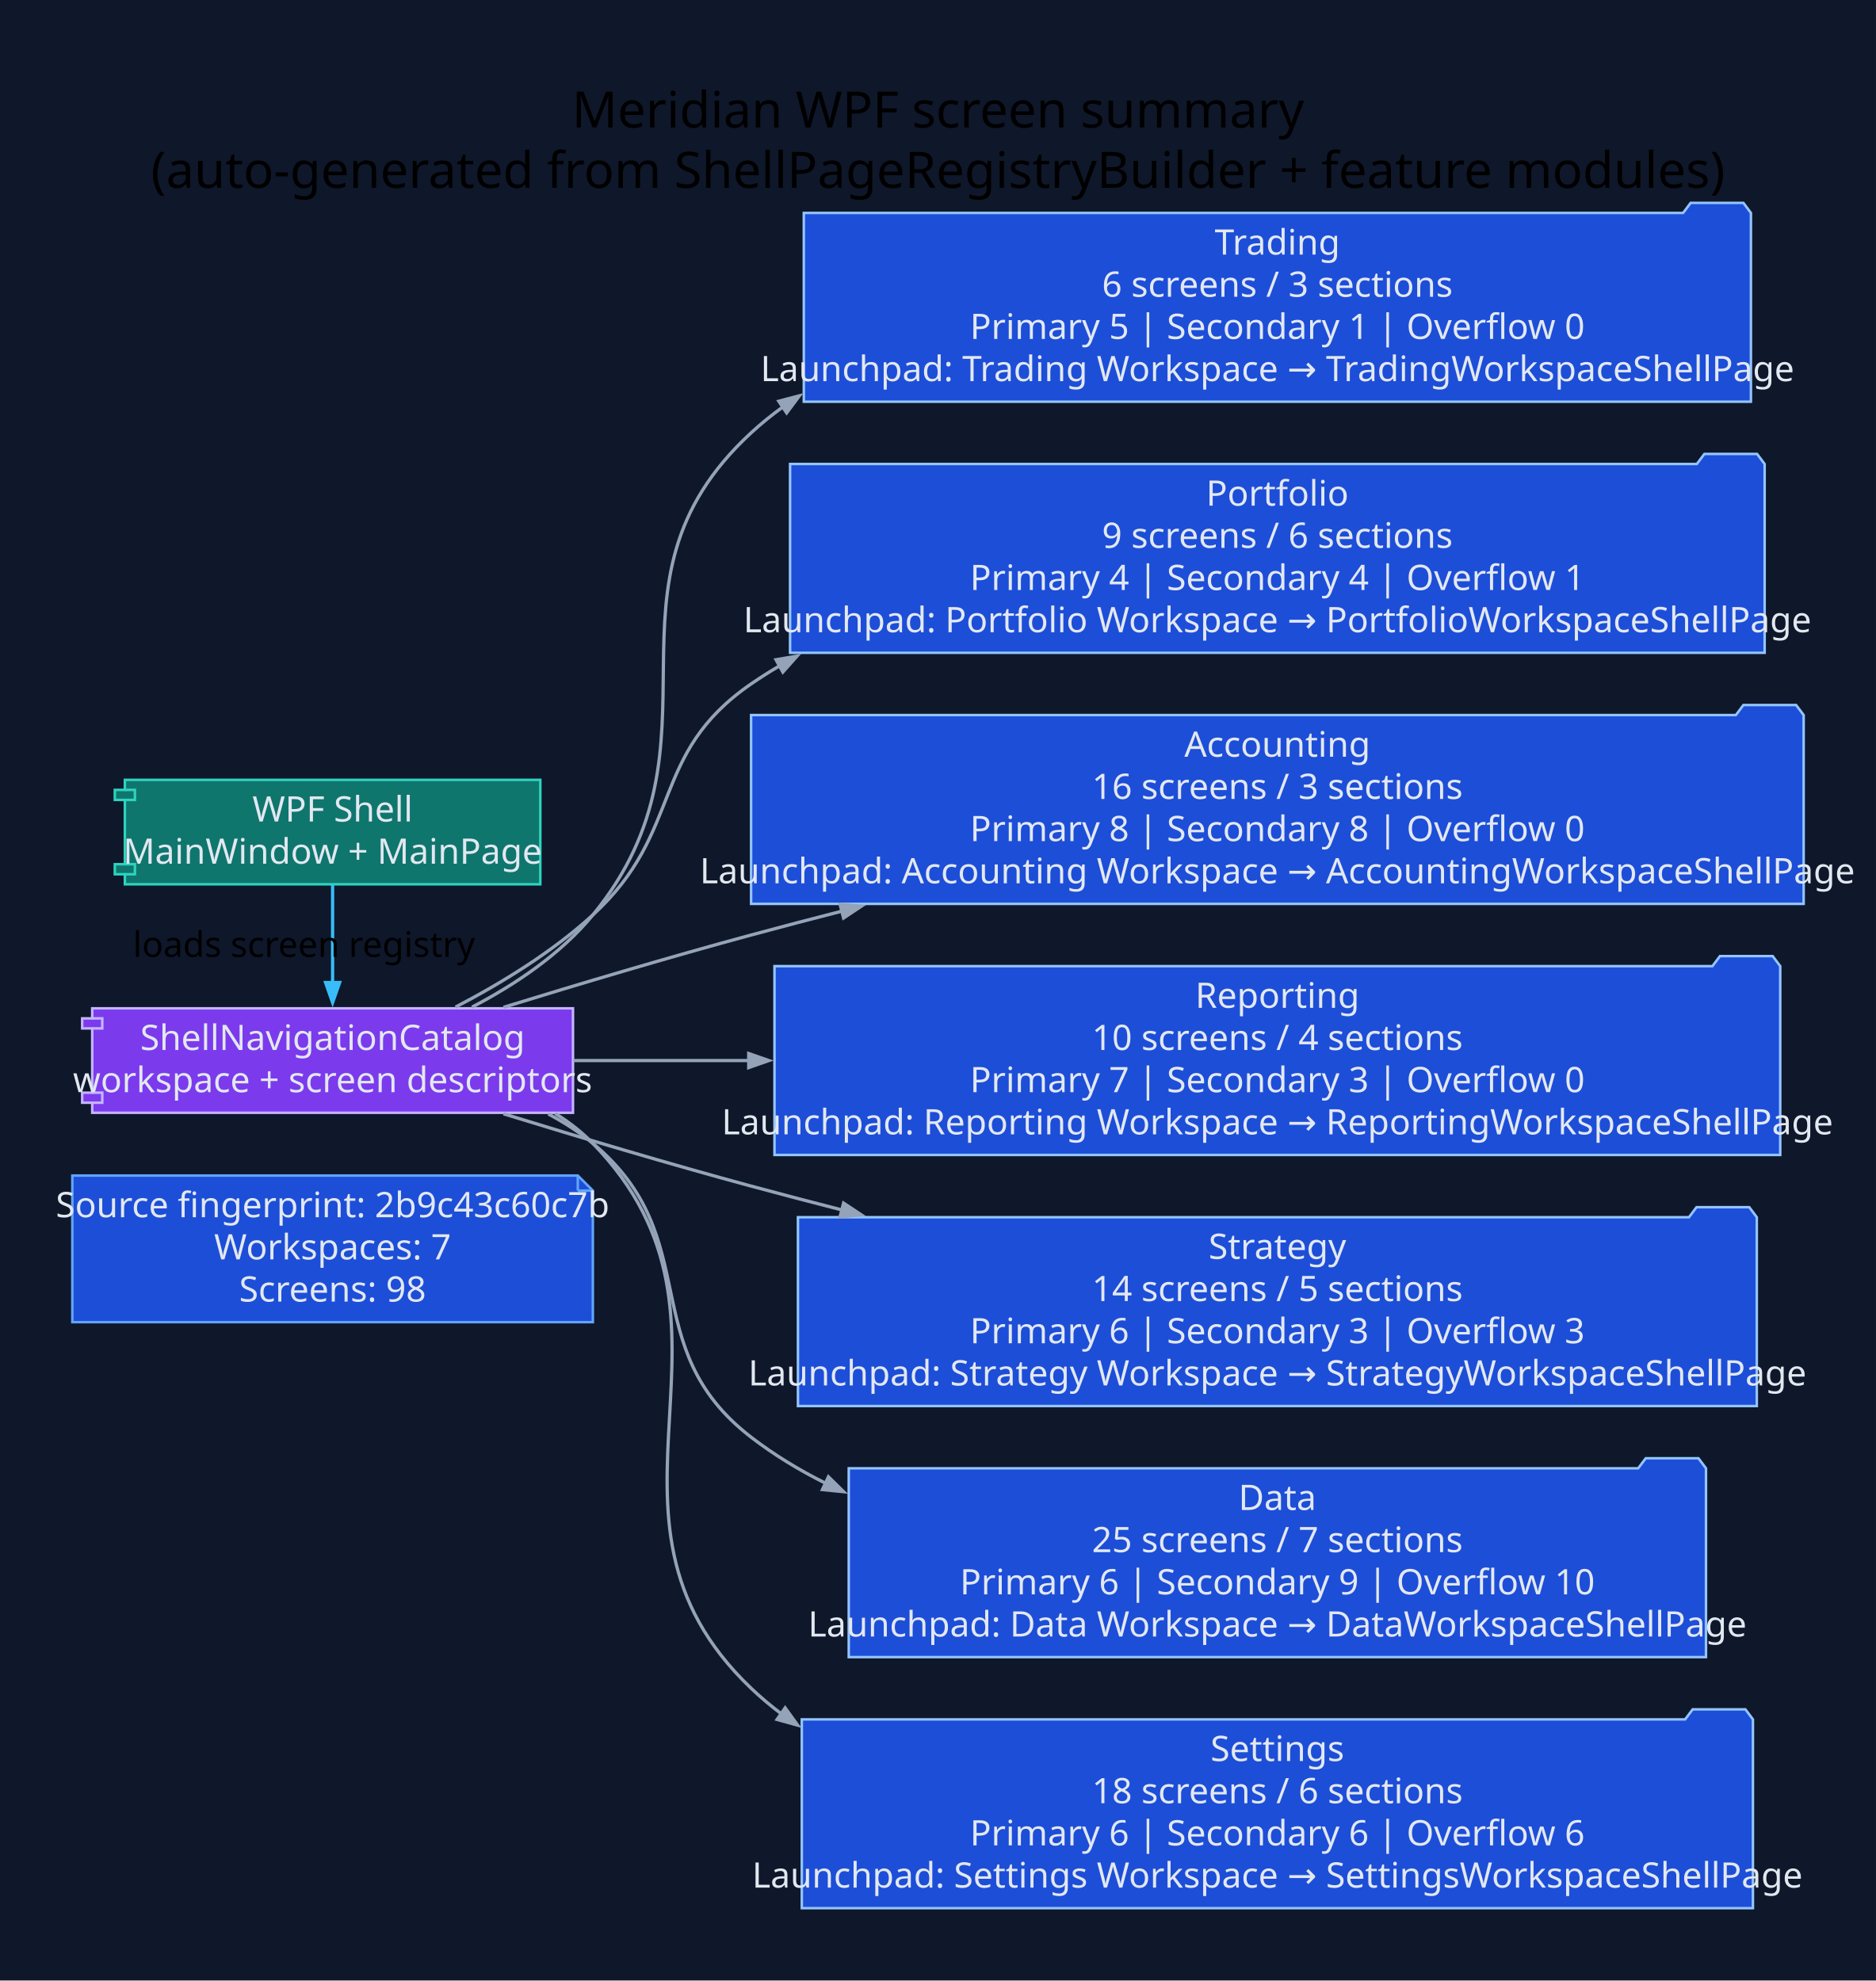
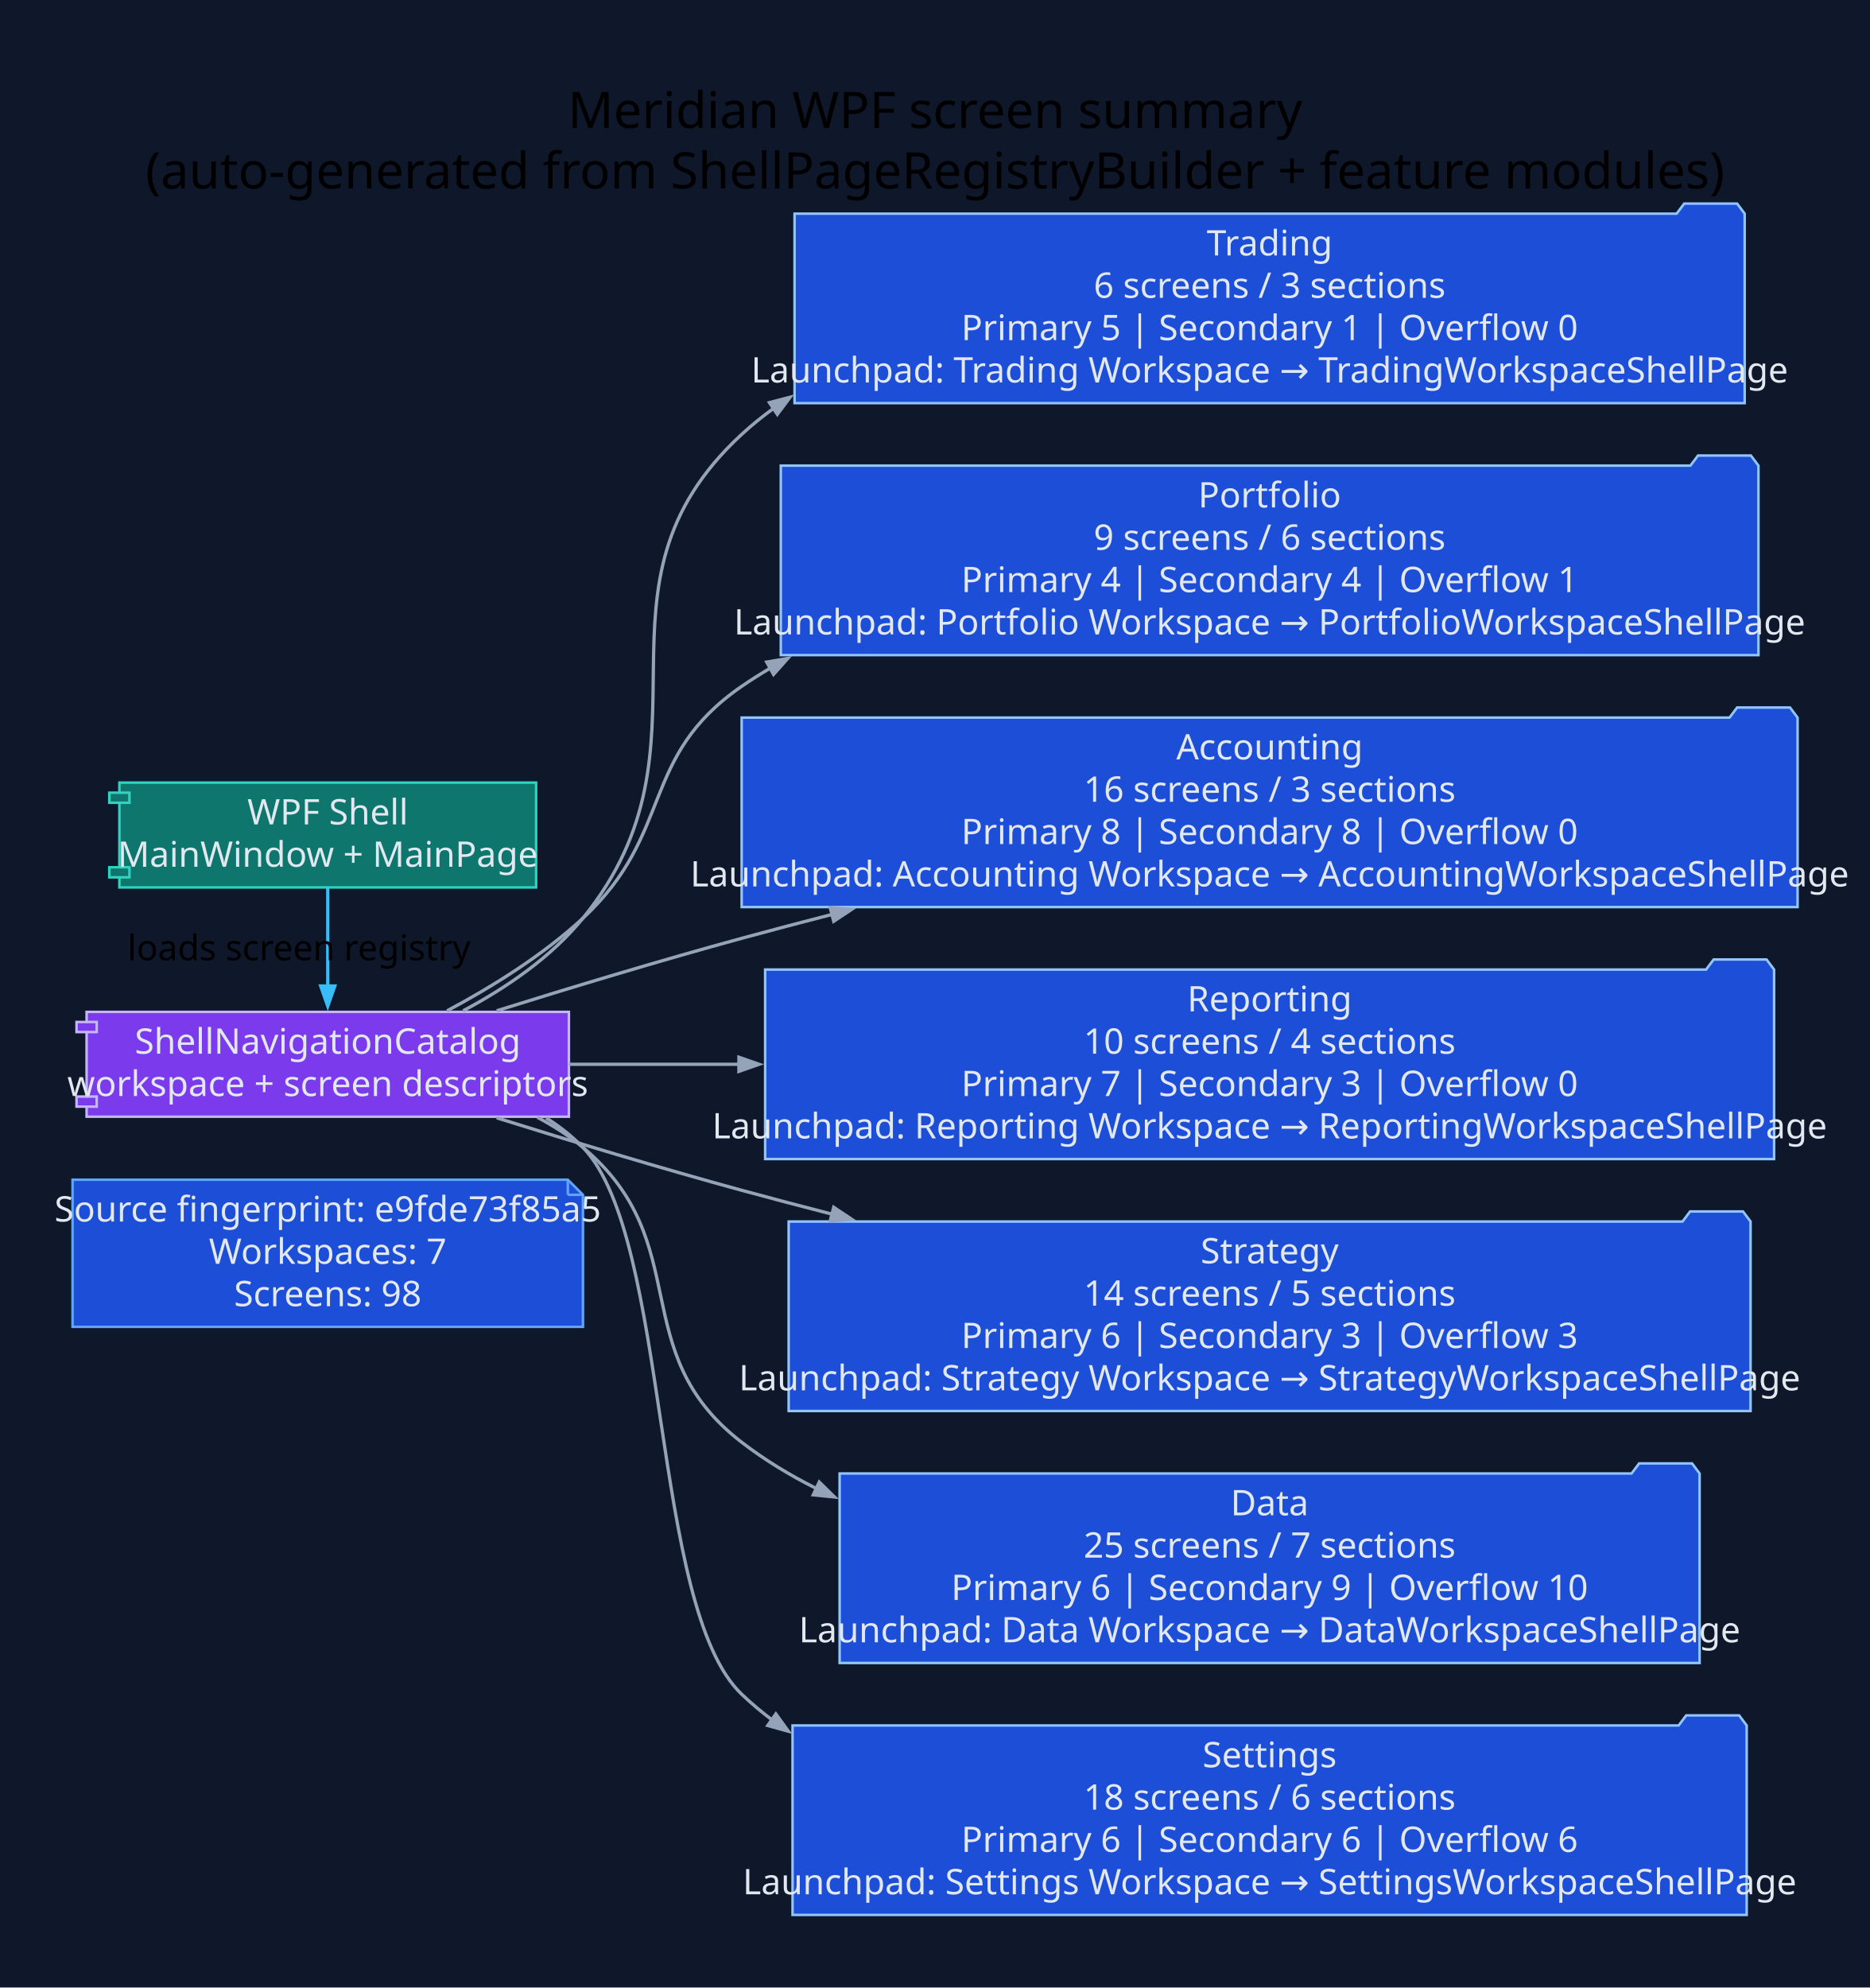
- <svg xmlns="http://www.w3.org/2000/svg" width="747pt" height="789pt" viewBox="0.00 0.00 747.00 789.00">
+ <svg xmlns="http://www.w3.org/2000/svg" width="742pt" height="789pt" viewBox="0.00 0.00 742.00 789.00">
  <g id="graph0" class="graph" transform="scale(1 1) rotate(0) translate(28.8 760)">
-     <polygon fill="#0f172a" stroke="none" points="-28.8,28.8 -28.8,-760 718.22,-760 718.22,28.8 -28.8,28.8" />
-     <text xml:space="preserve" text-anchor="middle" x="344.71" y="-709.2" font-family="Segoe UI" font-size="20.00">Meridian WPF screen summary</text>
-     <text xml:space="preserve" text-anchor="middle" x="344.71" y="-685.2" font-family="Segoe UI" font-size="20.00">(auto-generated from ShellPageRegistryBuilder + feature modules)</text>
+     <polygon fill="#0f172a" stroke="none" points="-28.8,28.8 -28.8,-760 713.54,-760 713.54,28.8 -28.8,28.8" />
+     <text xml:space="preserve" text-anchor="middle" x="342.37" y="-709.2" font-family="Segoe UI" font-size="20.00">Meridian WPF screen summary</text>
+     <text xml:space="preserve" text-anchor="middle" x="342.37" y="-685.2" font-family="Segoe UI" font-size="20.00">(auto-generated from ShellPageRegistryBuilder + feature modules)</text>
    <g id="node1" class="node">
-       <polygon fill="#1d4ed8" stroke="#60a5fa" points="201.28,-291.8 0,-291.8 0,-233.4 207.28,-233.4 207.28,-285.8 201.28,-291.8" />
-       <polyline fill="none" stroke="#60a5fa" points="201.28,-291.8 201.28,-285.8" />
-       <polyline fill="none" stroke="#60a5fa" points="207.28,-285.8 201.28,-285.8" />
-       <text xml:space="preserve" text-anchor="middle" x="103.64" y="-275.2" font-family="Segoe UI" font-size="14.00" fill="#e2e8f0">Source fingerprint: 2b9c43c60c7b</text>
-       <text xml:space="preserve" text-anchor="middle" x="103.64" y="-258.4" font-family="Segoe UI" font-size="14.00" fill="#e2e8f0">Workspaces: 7</text>
-       <text xml:space="preserve" text-anchor="middle" x="103.64" y="-241.6" font-family="Segoe UI" font-size="14.00" fill="#e2e8f0">Screens: 98</text>
+       <polygon fill="#1d4ed8" stroke="#60a5fa" points="196.6,-291.8 0,-291.8 0,-233.4 202.6,-233.4 202.6,-285.8 196.6,-291.8" />
+       <polyline fill="none" stroke="#60a5fa" points="196.6,-291.8 196.6,-285.8" />
+       <polyline fill="none" stroke="#60a5fa" points="202.6,-285.8 196.6,-285.8" />
+       <text xml:space="preserve" text-anchor="middle" x="101.3" y="-275.2" font-family="Segoe UI" font-size="14.00" fill="#e2e8f0">Source fingerprint: e9fde73f85a5</text>
+       <text xml:space="preserve" text-anchor="middle" x="101.3" y="-258.4" font-family="Segoe UI" font-size="14.00" fill="#e2e8f0">Workspaces: 7</text>
+       <text xml:space="preserve" text-anchor="middle" x="101.3" y="-241.6" font-family="Segoe UI" font-size="14.00" fill="#e2e8f0">Screens: 98</text>
    </g>
    <g id="node2" class="node">
-       <polygon fill="#0f766e" stroke="#2dd4bf" points="186.35,-449.4 20.92,-449.4 20.92,-445.4 16.92,-445.4 16.92,-441.4 20.92,-441.4 20.92,-415.8 16.92,-415.8 16.92,-411.8 20.92,-411.8 20.92,-407.8 186.35,-407.8 186.35,-449.4" />
-       <polyline fill="none" stroke="#2dd4bf" points="20.92,-445.4 24.92,-445.4 24.92,-441.4 20.92,-441.4" />
-       <polyline fill="none" stroke="#2dd4bf" points="20.92,-415.8 24.92,-415.8 24.92,-411.8 20.92,-411.8" />
-       <text xml:space="preserve" text-anchor="middle" x="103.64" y="-432.8" font-family="Segoe UI" font-size="14.00" fill="#e2e8f0">WPF Shell</text>
-       <text xml:space="preserve" text-anchor="middle" x="103.64" y="-416" font-family="Segoe UI" font-size="14.00" fill="#e2e8f0">MainWindow + MainPage</text>
+       <polygon fill="#0f766e" stroke="#2dd4bf" points="184.01,-449.4 18.59,-449.4 18.59,-445.4 14.59,-445.4 14.59,-441.4 18.59,-441.4 18.59,-415.8 14.59,-415.8 14.59,-411.8 18.59,-411.8 18.59,-407.8 184.01,-407.8 184.01,-449.4" />
+       <polyline fill="none" stroke="#2dd4bf" points="18.59,-445.4 22.59,-445.4 22.59,-441.4 18.59,-441.4" />
+       <polyline fill="none" stroke="#2dd4bf" points="18.59,-415.8 22.59,-415.8 22.59,-411.8 18.59,-411.8" />
+       <text xml:space="preserve" text-anchor="middle" x="101.3" y="-432.8" font-family="Segoe UI" font-size="14.00" fill="#e2e8f0">WPF Shell</text>
+       <text xml:space="preserve" text-anchor="middle" x="101.3" y="-416" font-family="Segoe UI" font-size="14.00" fill="#e2e8f0">MainWindow + MainPage</text>
    </g>
    <g id="node3" class="node">
-       <polygon fill="#7c3aed" stroke="#c4b5fd" points="199.36,-358.4 7.92,-358.4 7.92,-354.4 3.92,-354.4 3.92,-350.4 7.92,-350.4 7.92,-324.8 3.92,-324.8 3.92,-320.8 7.92,-320.8 7.92,-316.8 199.36,-316.8 199.36,-358.4" />
-       <polyline fill="none" stroke="#c4b5fd" points="7.92,-354.4 11.92,-354.4 11.92,-350.4 7.92,-350.4" />
-       <polyline fill="none" stroke="#c4b5fd" points="7.92,-324.8 11.92,-324.8 11.92,-320.8 7.92,-320.8" />
-       <text xml:space="preserve" text-anchor="middle" x="103.64" y="-341.8" font-family="Segoe UI" font-size="14.00" fill="#e2e8f0">ShellNavigationCatalog</text>
-       <text xml:space="preserve" text-anchor="middle" x="103.64" y="-325" font-family="Segoe UI" font-size="14.00" fill="#e2e8f0">workspace + screen descriptors</text>
+       <polygon fill="#7c3aed" stroke="#c4b5fd" points="197.02,-358.4 5.58,-358.4 5.58,-354.4 1.58,-354.4 1.58,-350.4 5.58,-350.4 5.58,-324.8 1.58,-324.8 1.58,-320.8 5.58,-320.8 5.58,-316.8 197.02,-316.8 197.02,-358.4" />
+       <polyline fill="none" stroke="#c4b5fd" points="5.58,-354.4 9.58,-354.4 9.58,-350.4 5.58,-350.4" />
+       <polyline fill="none" stroke="#c4b5fd" points="5.58,-324.8 9.58,-324.8 9.58,-320.8 5.58,-320.8" />
+       <text xml:space="preserve" text-anchor="middle" x="101.3" y="-341.8" font-family="Segoe UI" font-size="14.00" fill="#e2e8f0">ShellNavigationCatalog</text>
+       <text xml:space="preserve" text-anchor="middle" x="101.3" y="-325" font-family="Segoe UI" font-size="14.00" fill="#e2e8f0">workspace + screen descriptors</text>
    </g>
    <g id="edge1" class="edge">
-       <path fill="none" stroke="#38bdf8" stroke-width="1.3" d="M103.64,-407.61C103.64,-396.03 103.64,-381.43 103.64,-368.56" />
-       <polygon fill="#38bdf8" stroke="#38bdf8" stroke-width="1.3" points="106.44,-368.67 103.64,-360.67 100.84,-368.67 106.44,-368.67" />
-       <text xml:space="preserve" text-anchor="middle" x="92.24" y="-378.9" font-family="Segoe UI" font-size="14.00">loads screen registry</text>
+       <path fill="none" stroke="#38bdf8" stroke-width="1.3" d="M101.3,-407.61C101.3,-396.03 101.3,-381.43 101.3,-368.56" />
+       <polygon fill="#38bdf8" stroke="#38bdf8" stroke-width="1.3" points="104.1,-368.67 101.3,-360.67 98.5,-368.67 104.1,-368.67" />
+       <text xml:space="preserve" text-anchor="middle" x="89.9" y="-378.9" font-family="Segoe UI" font-size="14.00">loads screen registry</text>
    </g>
    <g id="node4" class="node">
-       <polygon fill="#1d4ed8" stroke="#93c5fd" points="668.42,-675.2 665.42,-679.2 644.42,-679.2 641.42,-675.2 291.28,-675.2 291.28,-600 668.42,-600 668.42,-675.2" />
-       <text xml:space="preserve" text-anchor="middle" x="479.85" y="-658.6" font-family="Segoe UI" font-size="14.00" fill="#e2e8f0">Trading</text>
-       <text xml:space="preserve" text-anchor="middle" x="479.85" y="-641.8" font-family="Segoe UI" font-size="14.00" fill="#e2e8f0">6 screens / 3 sections</text>
-       <text xml:space="preserve" text-anchor="middle" x="479.85" y="-625" font-family="Segoe UI" font-size="14.00" fill="#e2e8f0">Primary 5 | Secondary 1 | Overflow 0</text>
-       <text xml:space="preserve" text-anchor="middle" x="479.85" y="-608.2" font-family="Segoe UI" font-size="14.00" fill="#e2e8f0">Launchpad: Trading Workspace → TradingWorkspaceShellPage</text>
+       <polygon fill="#1d4ed8" stroke="#93c5fd" points="663.74,-675.2 660.74,-679.2 639.74,-679.2 636.74,-675.2 286.6,-675.2 286.6,-600 663.74,-600 663.74,-675.2" />
+       <text xml:space="preserve" text-anchor="middle" x="475.17" y="-658.6" font-family="Segoe UI" font-size="14.00" fill="#e2e8f0">Trading</text>
+       <text xml:space="preserve" text-anchor="middle" x="475.17" y="-641.8" font-family="Segoe UI" font-size="14.00" fill="#e2e8f0">6 screens / 3 sections</text>
+       <text xml:space="preserve" text-anchor="middle" x="475.17" y="-625" font-family="Segoe UI" font-size="14.00" fill="#e2e8f0">Primary 5 | Secondary 1 | Overflow 0</text>
+       <text xml:space="preserve" text-anchor="middle" x="475.17" y="-608.2" font-family="Segoe UI" font-size="14.00" fill="#e2e8f0">Launchpad: Trading Workspace → TradingWorkspaceShellPage</text>
    </g>
    <g id="edge2" class="edge">
-       <path fill="none" stroke="#94a3b8" stroke-width="1.3" d="M159.14,-358.88C176.54,-367.95 194.56,-380.09 207.28,-395.6 264.22,-465.05 204.23,-526.74 270.28,-587.6 274.3,-591.31 278.55,-594.75 282.98,-597.95" />
-       <polygon fill="#94a3b8" stroke="#94a3b8" stroke-width="1.3" points="281.32,-600.21 289.52,-602.36 284.45,-595.57 281.32,-600.21" />
+       <path fill="none" stroke="#94a3b8" stroke-width="1.3" d="M155.04,-358.84C172.21,-367.96 190.05,-380.14 202.6,-395.6 259.2,-465.33 199.55,-526.74 265.6,-587.6 269.62,-591.31 273.87,-594.75 278.3,-597.95" />
+       <polygon fill="#94a3b8" stroke="#94a3b8" stroke-width="1.3" points="276.64,-600.21 284.84,-602.36 279.77,-595.57 276.64,-600.21" />
    </g>
    <g id="node5" class="node">
-       <polygon fill="#1d4ed8" stroke="#93c5fd" points="673.88,-575.2 670.88,-579.2 649.88,-579.2 646.88,-575.2 285.81,-575.2 285.81,-500 673.88,-500 673.88,-575.2" />
-       <text xml:space="preserve" text-anchor="middle" x="479.85" y="-558.6" font-family="Segoe UI" font-size="14.00" fill="#e2e8f0">Portfolio</text>
-       <text xml:space="preserve" text-anchor="middle" x="479.85" y="-541.8" font-family="Segoe UI" font-size="14.00" fill="#e2e8f0">9 screens / 6 sections</text>
-       <text xml:space="preserve" text-anchor="middle" x="479.85" y="-525" font-family="Segoe UI" font-size="14.00" fill="#e2e8f0">Primary 4 | Secondary 4 | Overflow 1</text>
-       <text xml:space="preserve" text-anchor="middle" x="479.85" y="-508.2" font-family="Segoe UI" font-size="14.00" fill="#e2e8f0">Launchpad: Portfolio Workspace → PortfolioWorkspaceShellPage</text>
+       <polygon fill="#1d4ed8" stroke="#93c5fd" points="669.21,-575.2 666.21,-579.2 645.21,-579.2 642.21,-575.2 281.14,-575.2 281.14,-500 669.21,-500 669.21,-575.2" />
+       <text xml:space="preserve" text-anchor="middle" x="475.17" y="-558.6" font-family="Segoe UI" font-size="14.00" fill="#e2e8f0">Portfolio</text>
+       <text xml:space="preserve" text-anchor="middle" x="475.17" y="-541.8" font-family="Segoe UI" font-size="14.00" fill="#e2e8f0">9 screens / 6 sections</text>
+       <text xml:space="preserve" text-anchor="middle" x="475.17" y="-525" font-family="Segoe UI" font-size="14.00" fill="#e2e8f0">Primary 4 | Secondary 4 | Overflow 1</text>
+       <text xml:space="preserve" text-anchor="middle" x="475.17" y="-508.2" font-family="Segoe UI" font-size="14.00" fill="#e2e8f0">Launchpad: Portfolio Workspace → PortfolioWorkspaceShellPage</text>
    </g>
    <g id="edge3" class="edge">
-       <path fill="none" stroke="#94a3b8" stroke-width="1.3" d="M152.59,-358.9C170.94,-368.47 191.29,-380.93 207.28,-395.6 243.79,-429.1 229.45,-459.5 270.28,-487.6 273.96,-490.13 277.75,-492.54 281.64,-494.82" />
-       <polygon fill="#94a3b8" stroke="#94a3b8" stroke-width="1.3" points="280.22,-497.24 288.57,-498.67 282.94,-492.34 280.22,-497.24" />
+       <path fill="none" stroke="#94a3b8" stroke-width="1.3" d="M148.64,-358.81C166.7,-368.44 186.81,-380.97 202.6,-395.6 238.95,-429.28 224.78,-459.5 265.6,-487.6 269.28,-490.13 273.07,-492.54 276.96,-494.82" />
+       <polygon fill="#94a3b8" stroke="#94a3b8" stroke-width="1.3" points="275.54,-497.24 283.89,-498.67 278.26,-492.34 275.54,-497.24" />
    </g>
    <g id="node6" class="node">
-       <polygon fill="#1d4ed8" stroke="#93c5fd" points="689.42,-475.2 686.42,-479.2 665.42,-479.2 662.42,-475.2 270.28,-475.2 270.28,-400 689.42,-400 689.42,-475.2" />
-       <text xml:space="preserve" text-anchor="middle" x="479.85" y="-458.6" font-family="Segoe UI" font-size="14.00" fill="#e2e8f0">Accounting</text>
-       <text xml:space="preserve" text-anchor="middle" x="479.85" y="-441.8" font-family="Segoe UI" font-size="14.00" fill="#e2e8f0">16 screens / 3 sections</text>
-       <text xml:space="preserve" text-anchor="middle" x="479.85" y="-425" font-family="Segoe UI" font-size="14.00" fill="#e2e8f0">Primary 8 | Secondary 8 | Overflow 0</text>
-       <text xml:space="preserve" text-anchor="middle" x="479.85" y="-408.2" font-family="Segoe UI" font-size="14.00" fill="#e2e8f0">Launchpad: Accounting Workspace → AccountingWorkspaceShellPage</text>
+       <polygon fill="#1d4ed8" stroke="#93c5fd" points="684.74,-475.2 681.74,-479.2 660.74,-479.2 657.74,-475.2 265.6,-475.2 265.6,-400 684.74,-400 684.74,-475.2" />
+       <text xml:space="preserve" text-anchor="middle" x="475.17" y="-458.6" font-family="Segoe UI" font-size="14.00" fill="#e2e8f0">Accounting</text>
+       <text xml:space="preserve" text-anchor="middle" x="475.17" y="-441.8" font-family="Segoe UI" font-size="14.00" fill="#e2e8f0">16 screens / 3 sections</text>
+       <text xml:space="preserve" text-anchor="middle" x="475.17" y="-425" font-family="Segoe UI" font-size="14.00" fill="#e2e8f0">Primary 8 | Secondary 8 | Overflow 0</text>
+       <text xml:space="preserve" text-anchor="middle" x="475.17" y="-408.2" font-family="Segoe UI" font-size="14.00" fill="#e2e8f0">Launchpad: Accounting Workspace → AccountingWorkspaceShellPage</text>
    </g>
    <g id="edge4" class="edge">
-       <path fill="none" stroke="#94a3b8" stroke-width="1.3" d="M171.68,-358.8C201.72,-368.05 237.66,-378.77 270.28,-387.6 282.09,-390.8 294.31,-394 306.64,-397.15" />
-       <polygon fill="#94a3b8" stroke="#94a3b8" stroke-width="1.3" points="305.73,-399.8 314.17,-399.06 307.11,-394.38 305.73,-399.8" />
+       <path fill="none" stroke="#94a3b8" stroke-width="1.3" d="M168.37,-358.85C197.99,-368.11 233.42,-378.82 265.6,-387.6 277.34,-390.8 289.48,-394 301.72,-397.14" />
+       <polygon fill="#94a3b8" stroke="#94a3b8" stroke-width="1.3" points="300.75,-399.78 309.2,-399.05 302.14,-394.36 300.75,-399.78" />
    </g>
    <g id="node7" class="node">
-       <polygon fill="#1d4ed8" stroke="#93c5fd" points="680.09,-375.2 677.09,-379.2 656.09,-379.2 653.09,-375.2 279.6,-375.2 279.6,-300 680.09,-300 680.09,-375.2" />
-       <text xml:space="preserve" text-anchor="middle" x="479.85" y="-358.6" font-family="Segoe UI" font-size="14.00" fill="#e2e8f0">Reporting</text>
-       <text xml:space="preserve" text-anchor="middle" x="479.85" y="-341.8" font-family="Segoe UI" font-size="14.00" fill="#e2e8f0">10 screens / 4 sections</text>
-       <text xml:space="preserve" text-anchor="middle" x="479.85" y="-325" font-family="Segoe UI" font-size="14.00" fill="#e2e8f0">Primary 7 | Secondary 3 | Overflow 0</text>
-       <text xml:space="preserve" text-anchor="middle" x="479.85" y="-308.2" font-family="Segoe UI" font-size="14.00" fill="#e2e8f0">Launchpad: Reporting Workspace → ReportingWorkspaceShellPage</text>
+       <polygon fill="#1d4ed8" stroke="#93c5fd" points="675.42,-375.2 672.42,-379.2 651.42,-379.2 648.42,-375.2 274.92,-375.2 274.92,-300 675.42,-300 675.42,-375.2" />
+       <text xml:space="preserve" text-anchor="middle" x="475.17" y="-358.6" font-family="Segoe UI" font-size="14.00" fill="#e2e8f0">Reporting</text>
+       <text xml:space="preserve" text-anchor="middle" x="475.17" y="-341.8" font-family="Segoe UI" font-size="14.00" fill="#e2e8f0">10 screens / 4 sections</text>
+       <text xml:space="preserve" text-anchor="middle" x="475.17" y="-325" font-family="Segoe UI" font-size="14.00" fill="#e2e8f0">Primary 7 | Secondary 3 | Overflow 0</text>
+       <text xml:space="preserve" text-anchor="middle" x="475.17" y="-308.2" font-family="Segoe UI" font-size="14.00" fill="#e2e8f0">Launchpad: Reporting Workspace → ReportingWorkspaceShellPage</text>
    </g>
    <g id="edge5" class="edge">
-       <path fill="none" stroke="#94a3b8" stroke-width="1.3" d="M199.55,-337.6C221.25,-337.6 245.15,-337.6 269.56,-337.6" />
-       <polygon fill="#94a3b8" stroke="#94a3b8" stroke-width="1.3" points="269.34,-340.4 277.34,-337.6 269.34,-334.8 269.34,-340.4" />
+       <path fill="none" stroke="#94a3b8" stroke-width="1.3" d="M197.1,-337.6C218.09,-337.6 241.15,-337.6 264.71,-337.6" />
+       <polygon fill="#94a3b8" stroke="#94a3b8" stroke-width="1.3" points="264.51,-340.4 272.51,-337.6 264.51,-334.8 264.51,-340.4" />
    </g>
    <g id="node8" class="node">
-       <polygon fill="#1d4ed8" stroke="#93c5fd" points="670.76,-275.2 667.76,-279.2 646.76,-279.2 643.76,-275.2 288.94,-275.2 288.94,-200 670.76,-200 670.76,-275.2" />
-       <text xml:space="preserve" text-anchor="middle" x="479.85" y="-258.6" font-family="Segoe UI" font-size="14.00" fill="#e2e8f0">Strategy</text>
-       <text xml:space="preserve" text-anchor="middle" x="479.85" y="-241.8" font-family="Segoe UI" font-size="14.00" fill="#e2e8f0">14 screens / 5 sections</text>
-       <text xml:space="preserve" text-anchor="middle" x="479.85" y="-225" font-family="Segoe UI" font-size="14.00" fill="#e2e8f0">Primary 6 | Secondary 3 | Overflow 3</text>
-       <text xml:space="preserve" text-anchor="middle" x="479.85" y="-208.2" font-family="Segoe UI" font-size="14.00" fill="#e2e8f0">Launchpad: Strategy Workspace → StrategyWorkspaceShellPage</text>
+       <polygon fill="#1d4ed8" stroke="#93c5fd" points="666.08,-275.2 663.08,-279.2 642.08,-279.2 639.08,-275.2 284.26,-275.2 284.26,-200 666.08,-200 666.08,-275.2" />
+       <text xml:space="preserve" text-anchor="middle" x="475.17" y="-258.6" font-family="Segoe UI" font-size="14.00" fill="#e2e8f0">Strategy</text>
+       <text xml:space="preserve" text-anchor="middle" x="475.17" y="-241.8" font-family="Segoe UI" font-size="14.00" fill="#e2e8f0">14 screens / 5 sections</text>
+       <text xml:space="preserve" text-anchor="middle" x="475.17" y="-225" font-family="Segoe UI" font-size="14.00" fill="#e2e8f0">Primary 6 | Secondary 3 | Overflow 3</text>
+       <text xml:space="preserve" text-anchor="middle" x="475.17" y="-208.2" font-family="Segoe UI" font-size="14.00" fill="#e2e8f0">Launchpad: Strategy Workspace → StrategyWorkspaceShellPage</text>
    </g>
    <g id="edge6" class="edge">
-       <path fill="none" stroke="#94a3b8" stroke-width="1.3" d="M171.68,-316.4C201.72,-307.15 237.66,-296.43 270.28,-287.6 282.09,-284.4 294.31,-281.2 306.64,-278.05" />
-       <polygon fill="#94a3b8" stroke="#94a3b8" stroke-width="1.3" points="307.11,-280.82 314.17,-276.14 305.73,-275.4 307.11,-280.82" />
+       <path fill="none" stroke="#94a3b8" stroke-width="1.3" d="M168.37,-316.35C197.99,-307.09 233.42,-296.38 265.6,-287.6 277.34,-284.4 289.48,-281.2 301.72,-278.06" />
+       <polygon fill="#94a3b8" stroke="#94a3b8" stroke-width="1.3" points="302.14,-280.84 309.2,-276.15 300.75,-275.42 302.14,-280.84" />
    </g>
    <g id="node9" class="node">
-       <polygon fill="#1d4ed8" stroke="#93c5fd" points="650.53,-175.2 647.53,-179.2 626.53,-179.2 623.53,-175.2 309.17,-175.2 309.17,-100 650.53,-100 650.53,-175.2" />
-       <text xml:space="preserve" text-anchor="middle" x="479.85" y="-158.6" font-family="Segoe UI" font-size="14.00" fill="#e2e8f0">Data</text>
-       <text xml:space="preserve" text-anchor="middle" x="479.85" y="-141.8" font-family="Segoe UI" font-size="14.00" fill="#e2e8f0">25 screens / 7 sections</text>
-       <text xml:space="preserve" text-anchor="middle" x="479.85" y="-125" font-family="Segoe UI" font-size="14.00" fill="#e2e8f0">Primary 6 | Secondary 9 | Overflow 10</text>
-       <text xml:space="preserve" text-anchor="middle" x="479.85" y="-108.2" font-family="Segoe UI" font-size="14.00" fill="#e2e8f0">Launchpad: Data Workspace → DataWorkspaceShellPage</text>
+       <polygon fill="#1d4ed8" stroke="#93c5fd" points="645.85,-175.2 642.85,-179.2 621.85,-179.2 618.85,-175.2 304.49,-175.2 304.49,-100 645.85,-100 645.85,-175.2" />
+       <text xml:space="preserve" text-anchor="middle" x="475.17" y="-158.6" font-family="Segoe UI" font-size="14.00" fill="#e2e8f0">Data</text>
+       <text xml:space="preserve" text-anchor="middle" x="475.17" y="-141.8" font-family="Segoe UI" font-size="14.00" fill="#e2e8f0">25 screens / 7 sections</text>
+       <text xml:space="preserve" text-anchor="middle" x="475.17" y="-125" font-family="Segoe UI" font-size="14.00" fill="#e2e8f0">Primary 6 | Secondary 9 | Overflow 10</text>
+       <text xml:space="preserve" text-anchor="middle" x="475.17" y="-108.2" font-family="Segoe UI" font-size="14.00" fill="#e2e8f0">Launchpad: Data Workspace → DataWorkspaceShellPage</text>
    </g>
    <g id="edge7" class="edge">
-       <path fill="none" stroke="#94a3b8" stroke-width="1.3" d="M189.52,-316.33C195.86,-312.97 201.88,-309.09 207.28,-304.6 252.68,-266.83 223.48,-223.63 270.28,-187.6 279.44,-180.55 289.45,-174.47 299.96,-169.23" />
-       <polygon fill="#94a3b8" stroke="#94a3b8" stroke-width="1.3" points="301.08,-171.8 307.13,-165.87 298.7,-166.73 301.08,-171.8" />
+       <path fill="none" stroke="#94a3b8" stroke-width="1.3" d="M184.51,-316.56C190.98,-313.15 197.12,-309.19 202.6,-304.6 247.87,-266.67 218.8,-223.63 265.6,-187.6 274.76,-180.55 284.77,-174.47 295.29,-169.23" />
+       <polygon fill="#94a3b8" stroke="#94a3b8" stroke-width="1.3" points="296.4,-171.8 302.45,-165.87 294.02,-166.73 296.4,-171.8" />
    </g>
    <g id="node10" class="node">
-       <polygon fill="#1d4ed8" stroke="#93c5fd" points="669.22,-75.2 666.22,-79.2 645.22,-79.2 642.22,-75.2 290.48,-75.2 290.48,0 669.22,0 669.22,-75.2" />
-       <text xml:space="preserve" text-anchor="middle" x="479.85" y="-58.6" font-family="Segoe UI" font-size="14.00" fill="#e2e8f0">Settings</text>
-       <text xml:space="preserve" text-anchor="middle" x="479.85" y="-41.8" font-family="Segoe UI" font-size="14.00" fill="#e2e8f0">18 screens / 6 sections</text>
-       <text xml:space="preserve" text-anchor="middle" x="479.85" y="-25" font-family="Segoe UI" font-size="14.00" fill="#e2e8f0">Primary 6 | Secondary 6 | Overflow 6</text>
-       <text xml:space="preserve" text-anchor="middle" x="479.85" y="-8.2" font-family="Segoe UI" font-size="14.00" fill="#e2e8f0">Launchpad: Settings Workspace → SettingsWorkspaceShellPage</text>
+       <polygon fill="#1d4ed8" stroke="#93c5fd" points="664.54,-75.2 661.54,-79.2 640.54,-79.2 637.54,-75.2 285.8,-75.2 285.8,0 664.54,0 664.54,-75.2" />
+       <text xml:space="preserve" text-anchor="middle" x="475.17" y="-58.6" font-family="Segoe UI" font-size="14.00" fill="#e2e8f0">Settings</text>
+       <text xml:space="preserve" text-anchor="middle" x="475.17" y="-41.8" font-family="Segoe UI" font-size="14.00" fill="#e2e8f0">18 screens / 6 sections</text>
+       <text xml:space="preserve" text-anchor="middle" x="475.17" y="-25" font-family="Segoe UI" font-size="14.00" fill="#e2e8f0">Primary 6 | Secondary 6 | Overflow 6</text>
+       <text xml:space="preserve" text-anchor="middle" x="475.17" y="-8.2" font-family="Segoe UI" font-size="14.00" fill="#e2e8f0">Launchpad: Settings Workspace → SettingsWorkspaceShellPage</text>
    </g>
    <g id="edge8" class="edge">
-       <path fill="none" stroke="#94a3b8" stroke-width="1.3" d="M192.32,-316.49C197.77,-313.1 202.84,-309.16 207.28,-304.6 277.27,-232.58 197.61,-156.91 270.28,-87.6 274.15,-83.91 278.25,-80.47 282.53,-77.27" />
-       <polygon fill="#94a3b8" stroke="#94a3b8" stroke-width="1.3" points="283.85,-79.77 288.81,-72.9 280.65,-75.17 283.85,-79.77" />
+       <path fill="none" stroke="#94a3b8" stroke-width="1.3" d="M188,-316.31C193.32,-312.96 198.27,-309.08 202.6,-304.6 237.47,-268.47 229.27,-122.26 265.6,-87.6 269.47,-83.91 273.57,-80.47 277.85,-77.27" />
+       <polygon fill="#94a3b8" stroke="#94a3b8" stroke-width="1.3" points="279.17,-79.77 284.14,-72.9 275.97,-75.17 279.17,-79.77" />
    </g>
  </g>
</svg>
